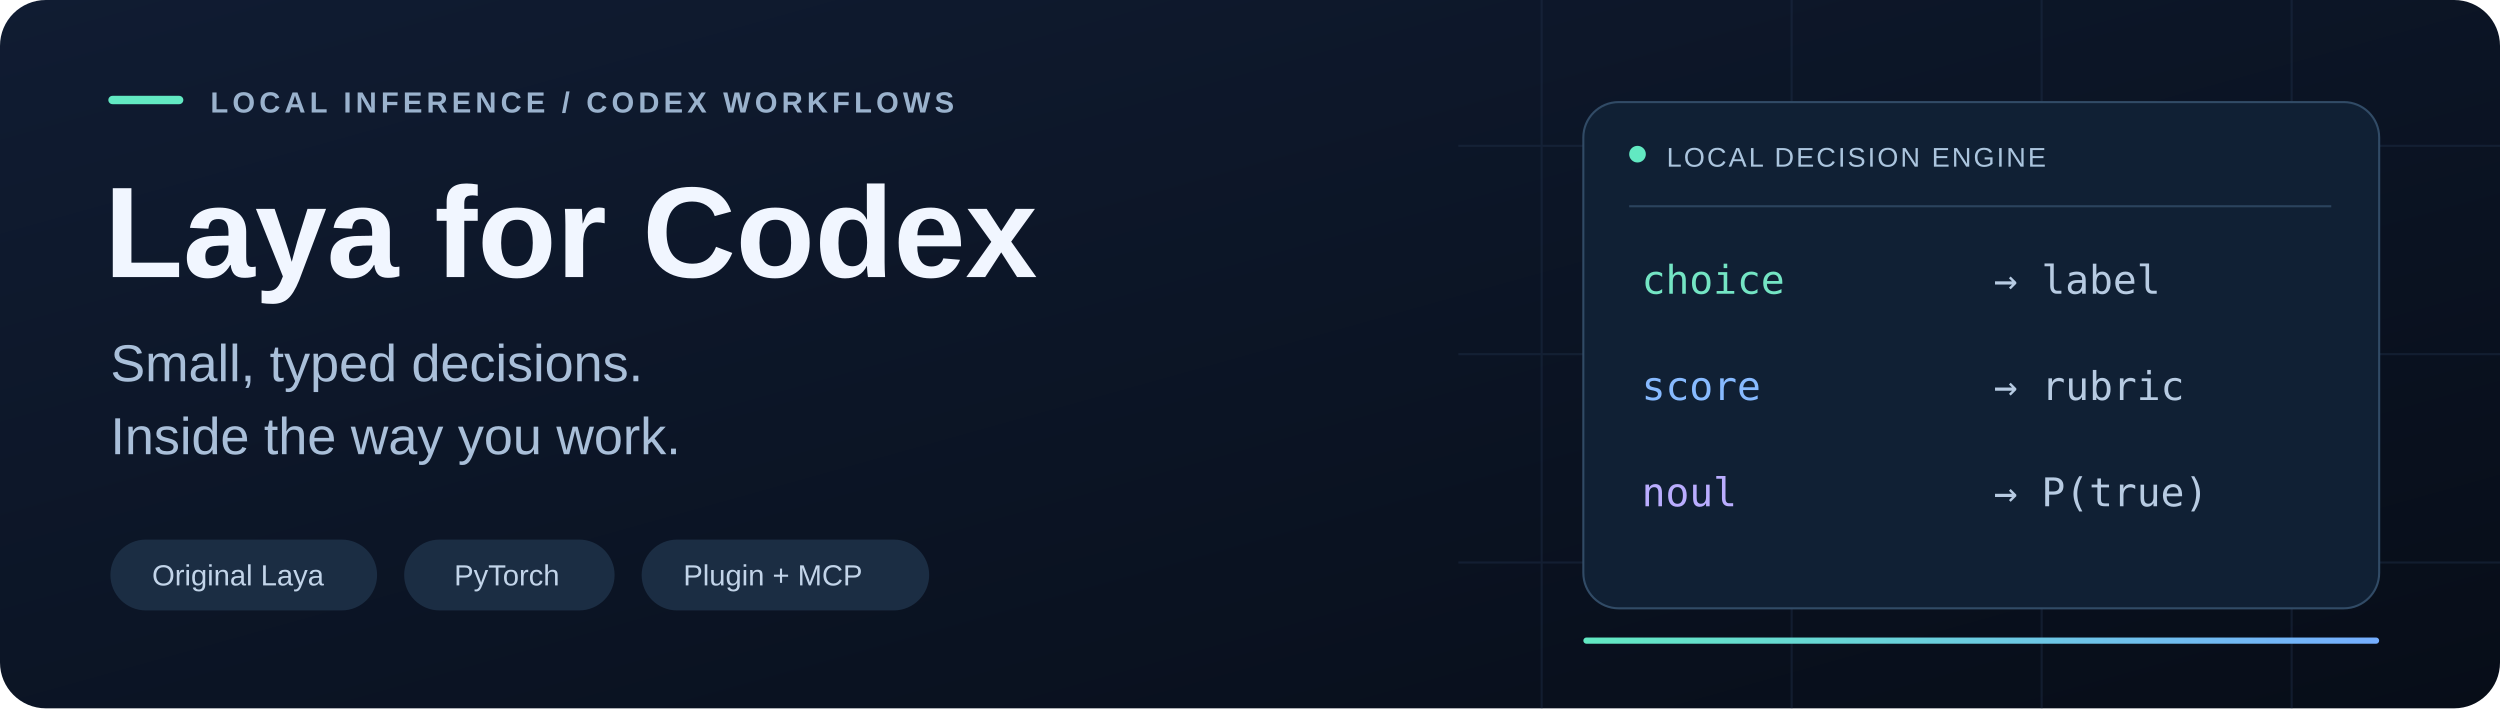
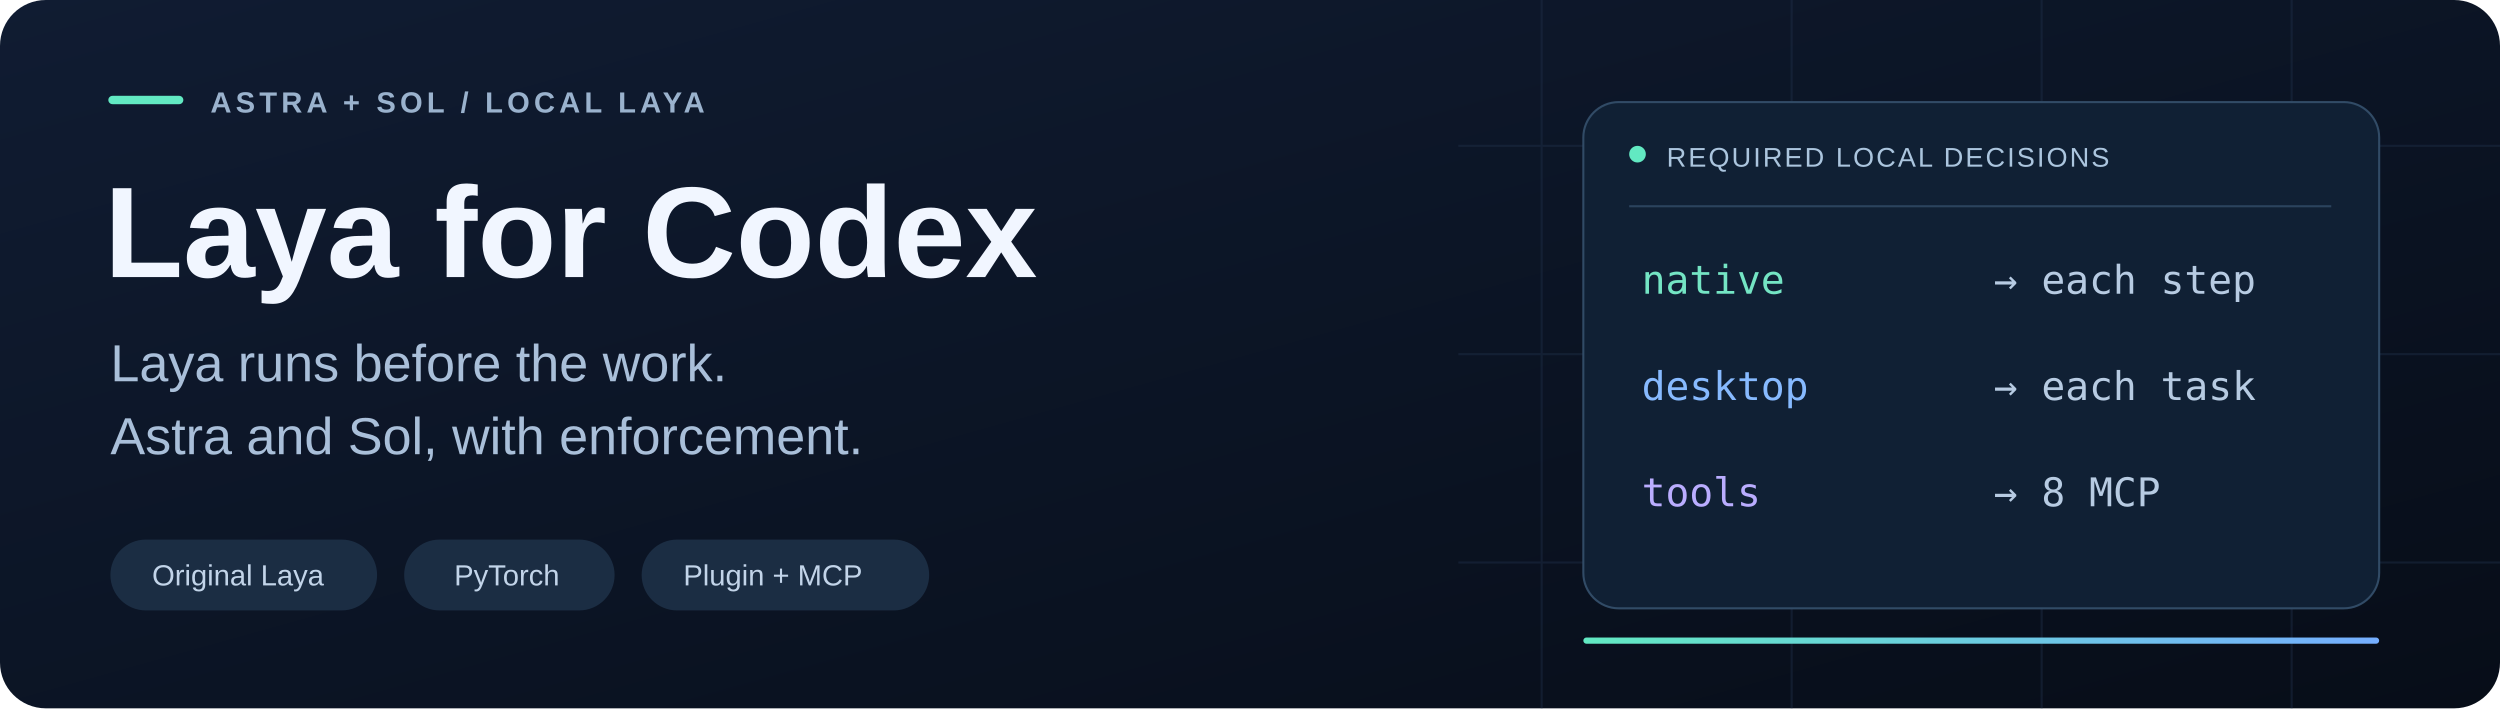
<svg xmlns="http://www.w3.org/2000/svg" width="1200" height="340" viewBox="0 0 1200 340" role="img" aria-labelledby="title desc">
  <defs>
    <linearGradient id="bg" x2="1" y2="1">
      <stop stop-color="#101c32" />
      <stop offset="1" stop-color="#070d18" />
    </linearGradient>
    <linearGradient id="accent">
      <stop stop-color="#62e9c2" />
      <stop offset="1" stop-color="#75aeff" />
    </linearGradient>
  </defs>
  <rect width="1200" height="340" rx="22" fill="url(#bg)" />
  <path d="M740 0v340M860 0v340M980 0v340M1100 0v340M700 70h500M700 170h500M700 270h500" stroke="#20304a" opacity=".42" />
  <rect x="52" y="46" width="36" height="4" rx="2" fill="#62e9c2" />
-   <text x="101" y="54" font-family="Segoe UI,Arial,sans-serif" font-size="14" font-weight="600" letter-spacing="2" fill="#9ab2cd">LOCAL INFERENCE / CODEX WORKFLOWS</text>
+   <text x="101" y="54" font-family="Segoe UI,Arial,sans-serif" font-size="14" font-weight="600" letter-spacing="2" fill="#9ab2cd">ASTRA + SOL / LOCAL LAYA</text>
  <text x="50" y="133" font-family="Segoe UI,Arial,sans-serif" font-size="62" font-weight="700" fill="#f1f6ff">Laya for Codex</text>
-   <text x="53" y="183" font-family="Segoe UI,Arial,sans-serif" font-size="25" fill="#a9bfd9">Small, typed decisions.</text>
-   <text x="53" y="218" font-family="Segoe UI,Arial,sans-serif" font-size="25" fill="#a9bfd9">Inside the way you work.</text>
+   <text x="53" y="183" font-family="Segoe UI,Arial,sans-serif" font-size="25" fill="#a9bfd9">Laya runs before the work.</text>
+   <text x="53" y="218" font-family="Segoe UI,Arial,sans-serif" font-size="25" fill="#a9bfd9">Astra and Sol, with enforcement.</text>
  <g font-family="Segoe UI,Arial,sans-serif" font-size="14" fill="#c2d4e9">
    <rect x="53" y="259" width="128" height="34" rx="17" fill="#1b2d43" />
    <text x="73" y="281">Original Laya</text>
    <rect x="194" y="259" width="101" height="34" rx="17" fill="#1b2d43" />
    <text x="218" y="281">PyTorch</text>
    <rect x="308" y="259" width="138" height="34" rx="17" fill="#1b2d43" />
    <text x="328" y="281">Plugin + MCP</text>
  </g>
  <rect x="760" y="49" width="382" height="243" rx="17" fill="#102034" stroke="#314b66" />
  <circle cx="786" cy="74" r="4" fill="#62e9c2" />
-   <text x="800" y="80" font-family="Segoe UI,Arial,sans-serif" font-size="13" letter-spacing="1" fill="#abc5de">LOCAL DECISION ENGINE</text>
+   <text x="800" y="80" font-family="Segoe UI,Arial,sans-serif" font-size="13" letter-spacing="1" fill="#abc5de">REQUIRED LOCAL DECISIONS</text>
  <path d="M782 99h337" stroke="#2b435d" />
  <g font-family="Consolas,Menlo,monospace" font-size="19">
-     <text x="788" y="141" fill="#74e5c4">choice</text>
-     <text x="957" y="141" fill="#b7cbe2">→ label</text>
-     <text x="788" y="192" fill="#87baff">score</text>
-     <text x="957" y="192" fill="#b7cbe2">→ rubric</text>
-     <text x="788" y="243" fill="#baadff">noul</text>
-     <text x="957" y="243" fill="#b7cbe2">→ P(true)</text>
+     <text x="788" y="141" fill="#74e5c4">native</text>
+     <text x="957" y="141" fill="#b7cbe2">→ each step</text>
+     <text x="788" y="192" fill="#87baff">desktop</text>
+     <text x="957" y="192" fill="#b7cbe2">→ each task</text>
+     <text x="788" y="243" fill="#baadff">tools</text>
+     <text x="957" y="243" fill="#b7cbe2">→ 8 MCP</text>
  </g>
  <rect x="760" y="306" width="382" height="3" rx="1.5" fill="url(#accent)" />
</svg>
